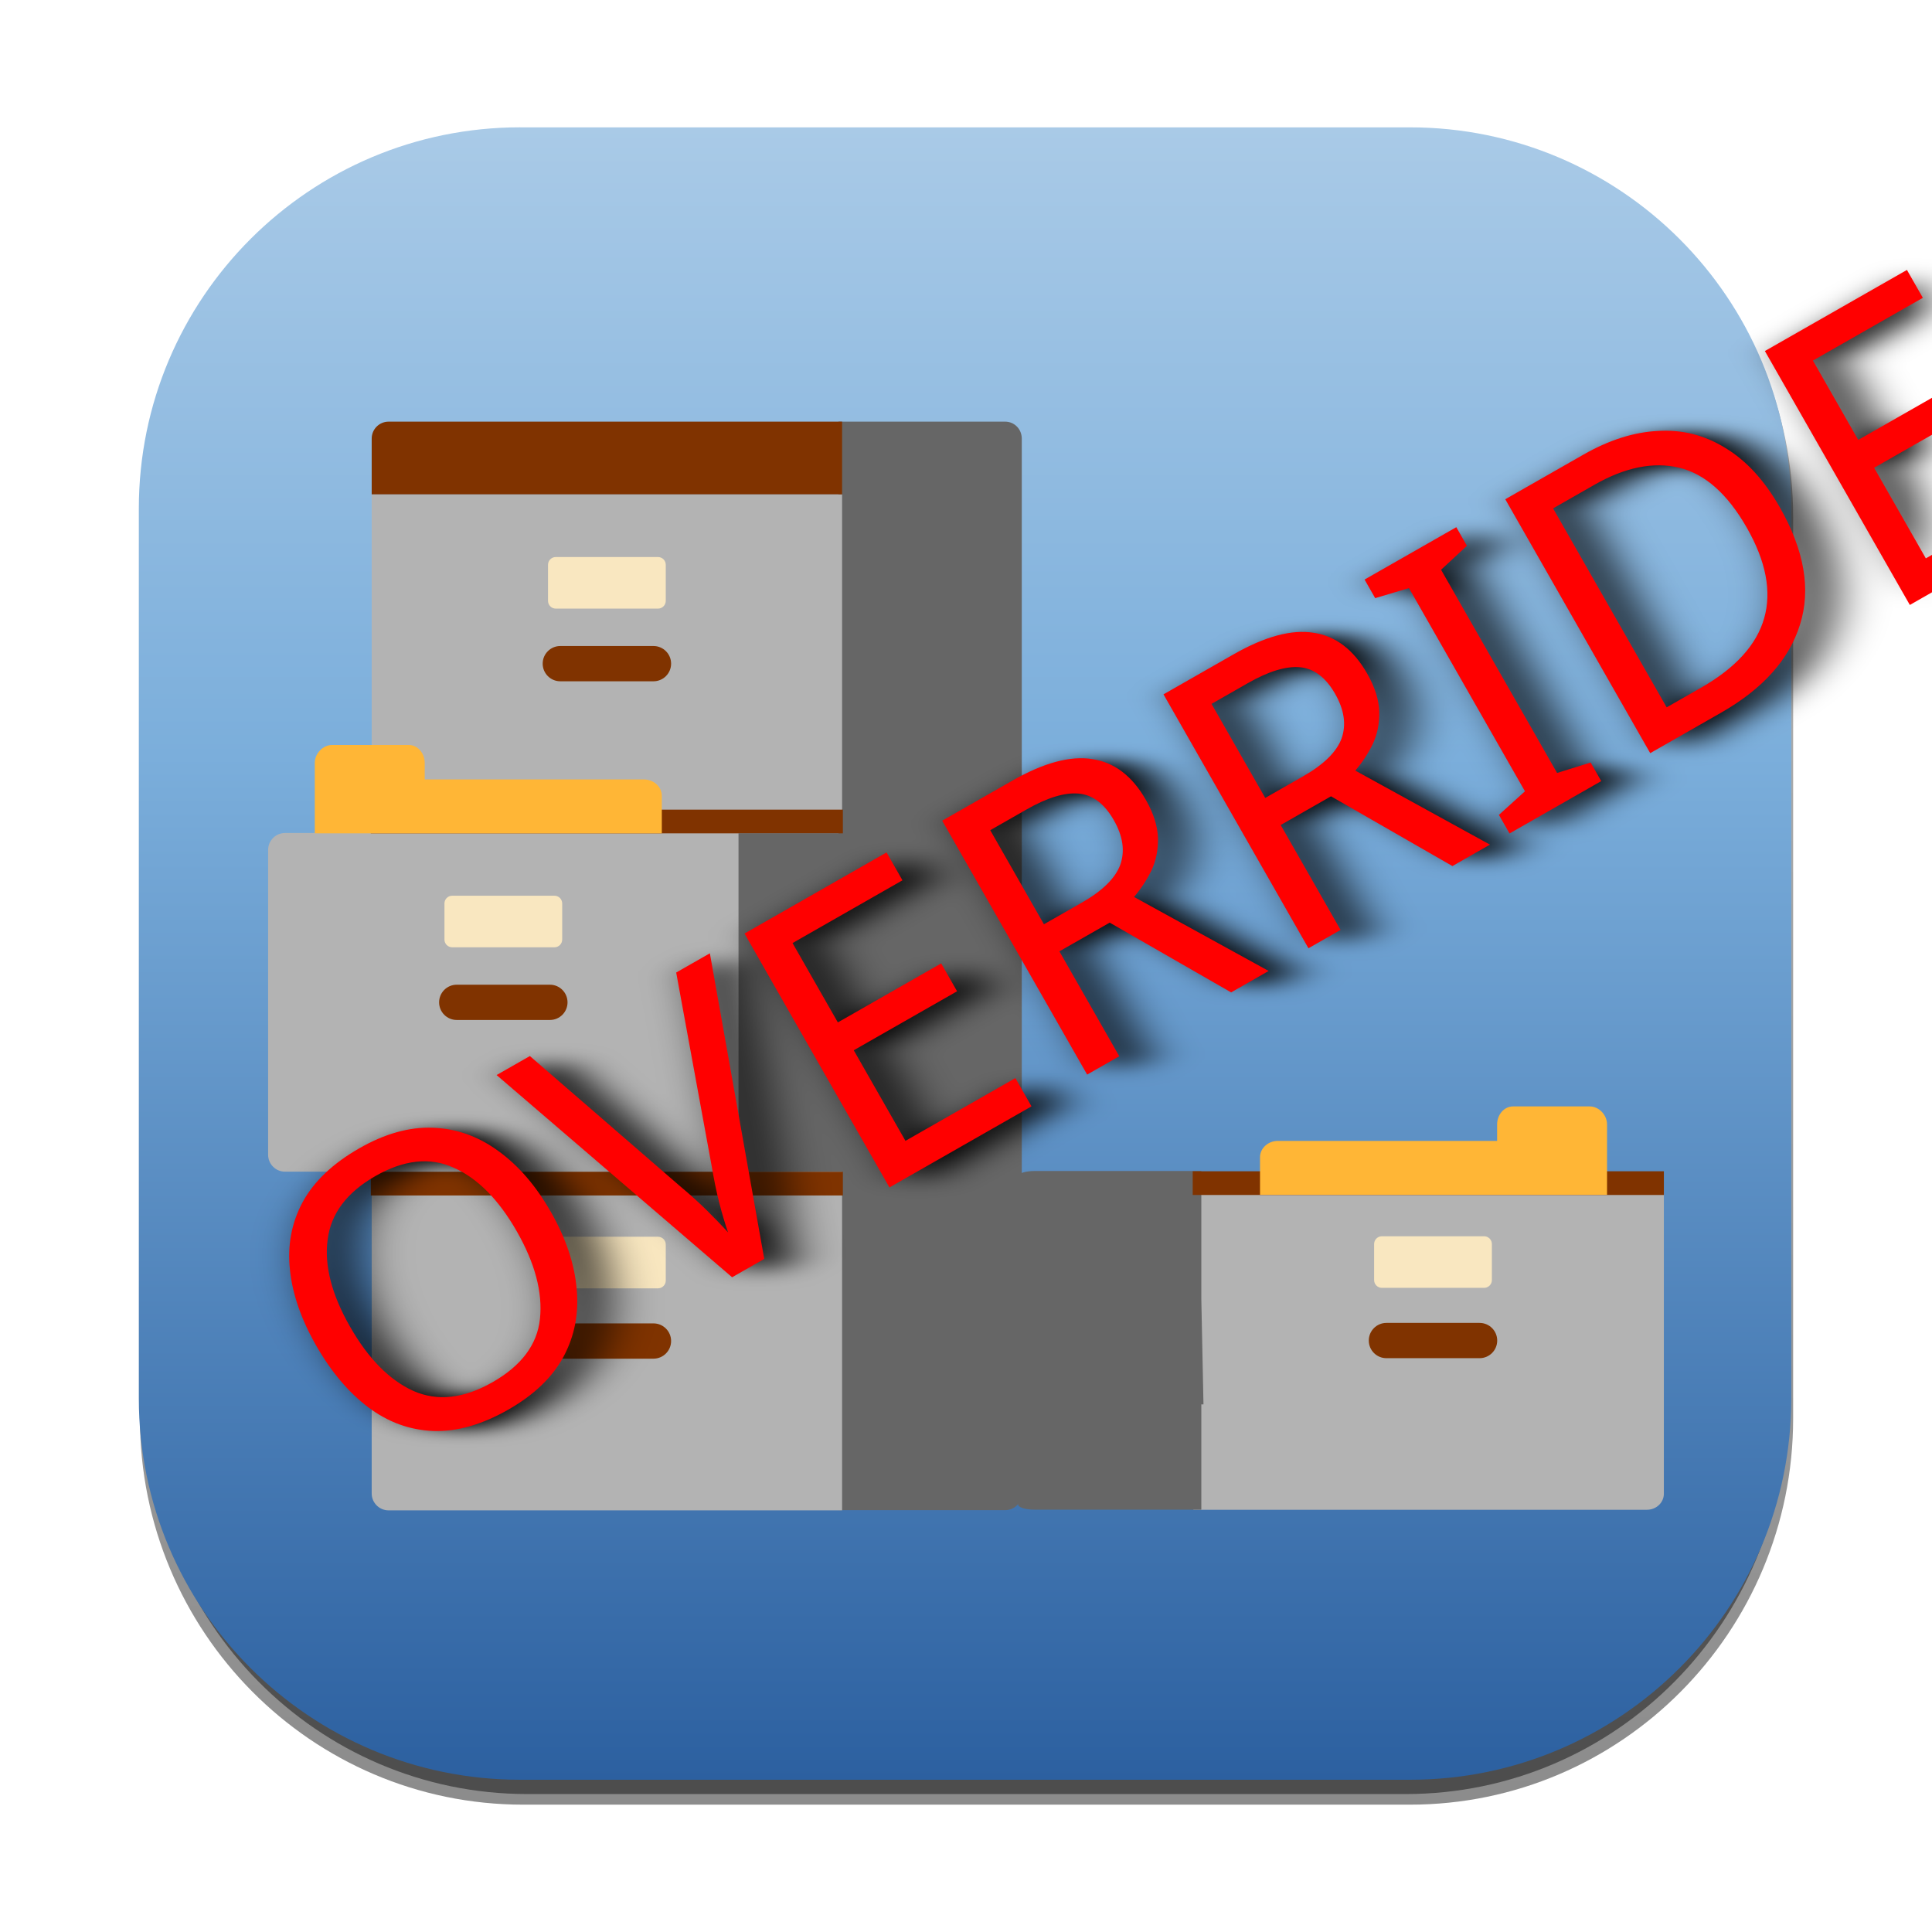
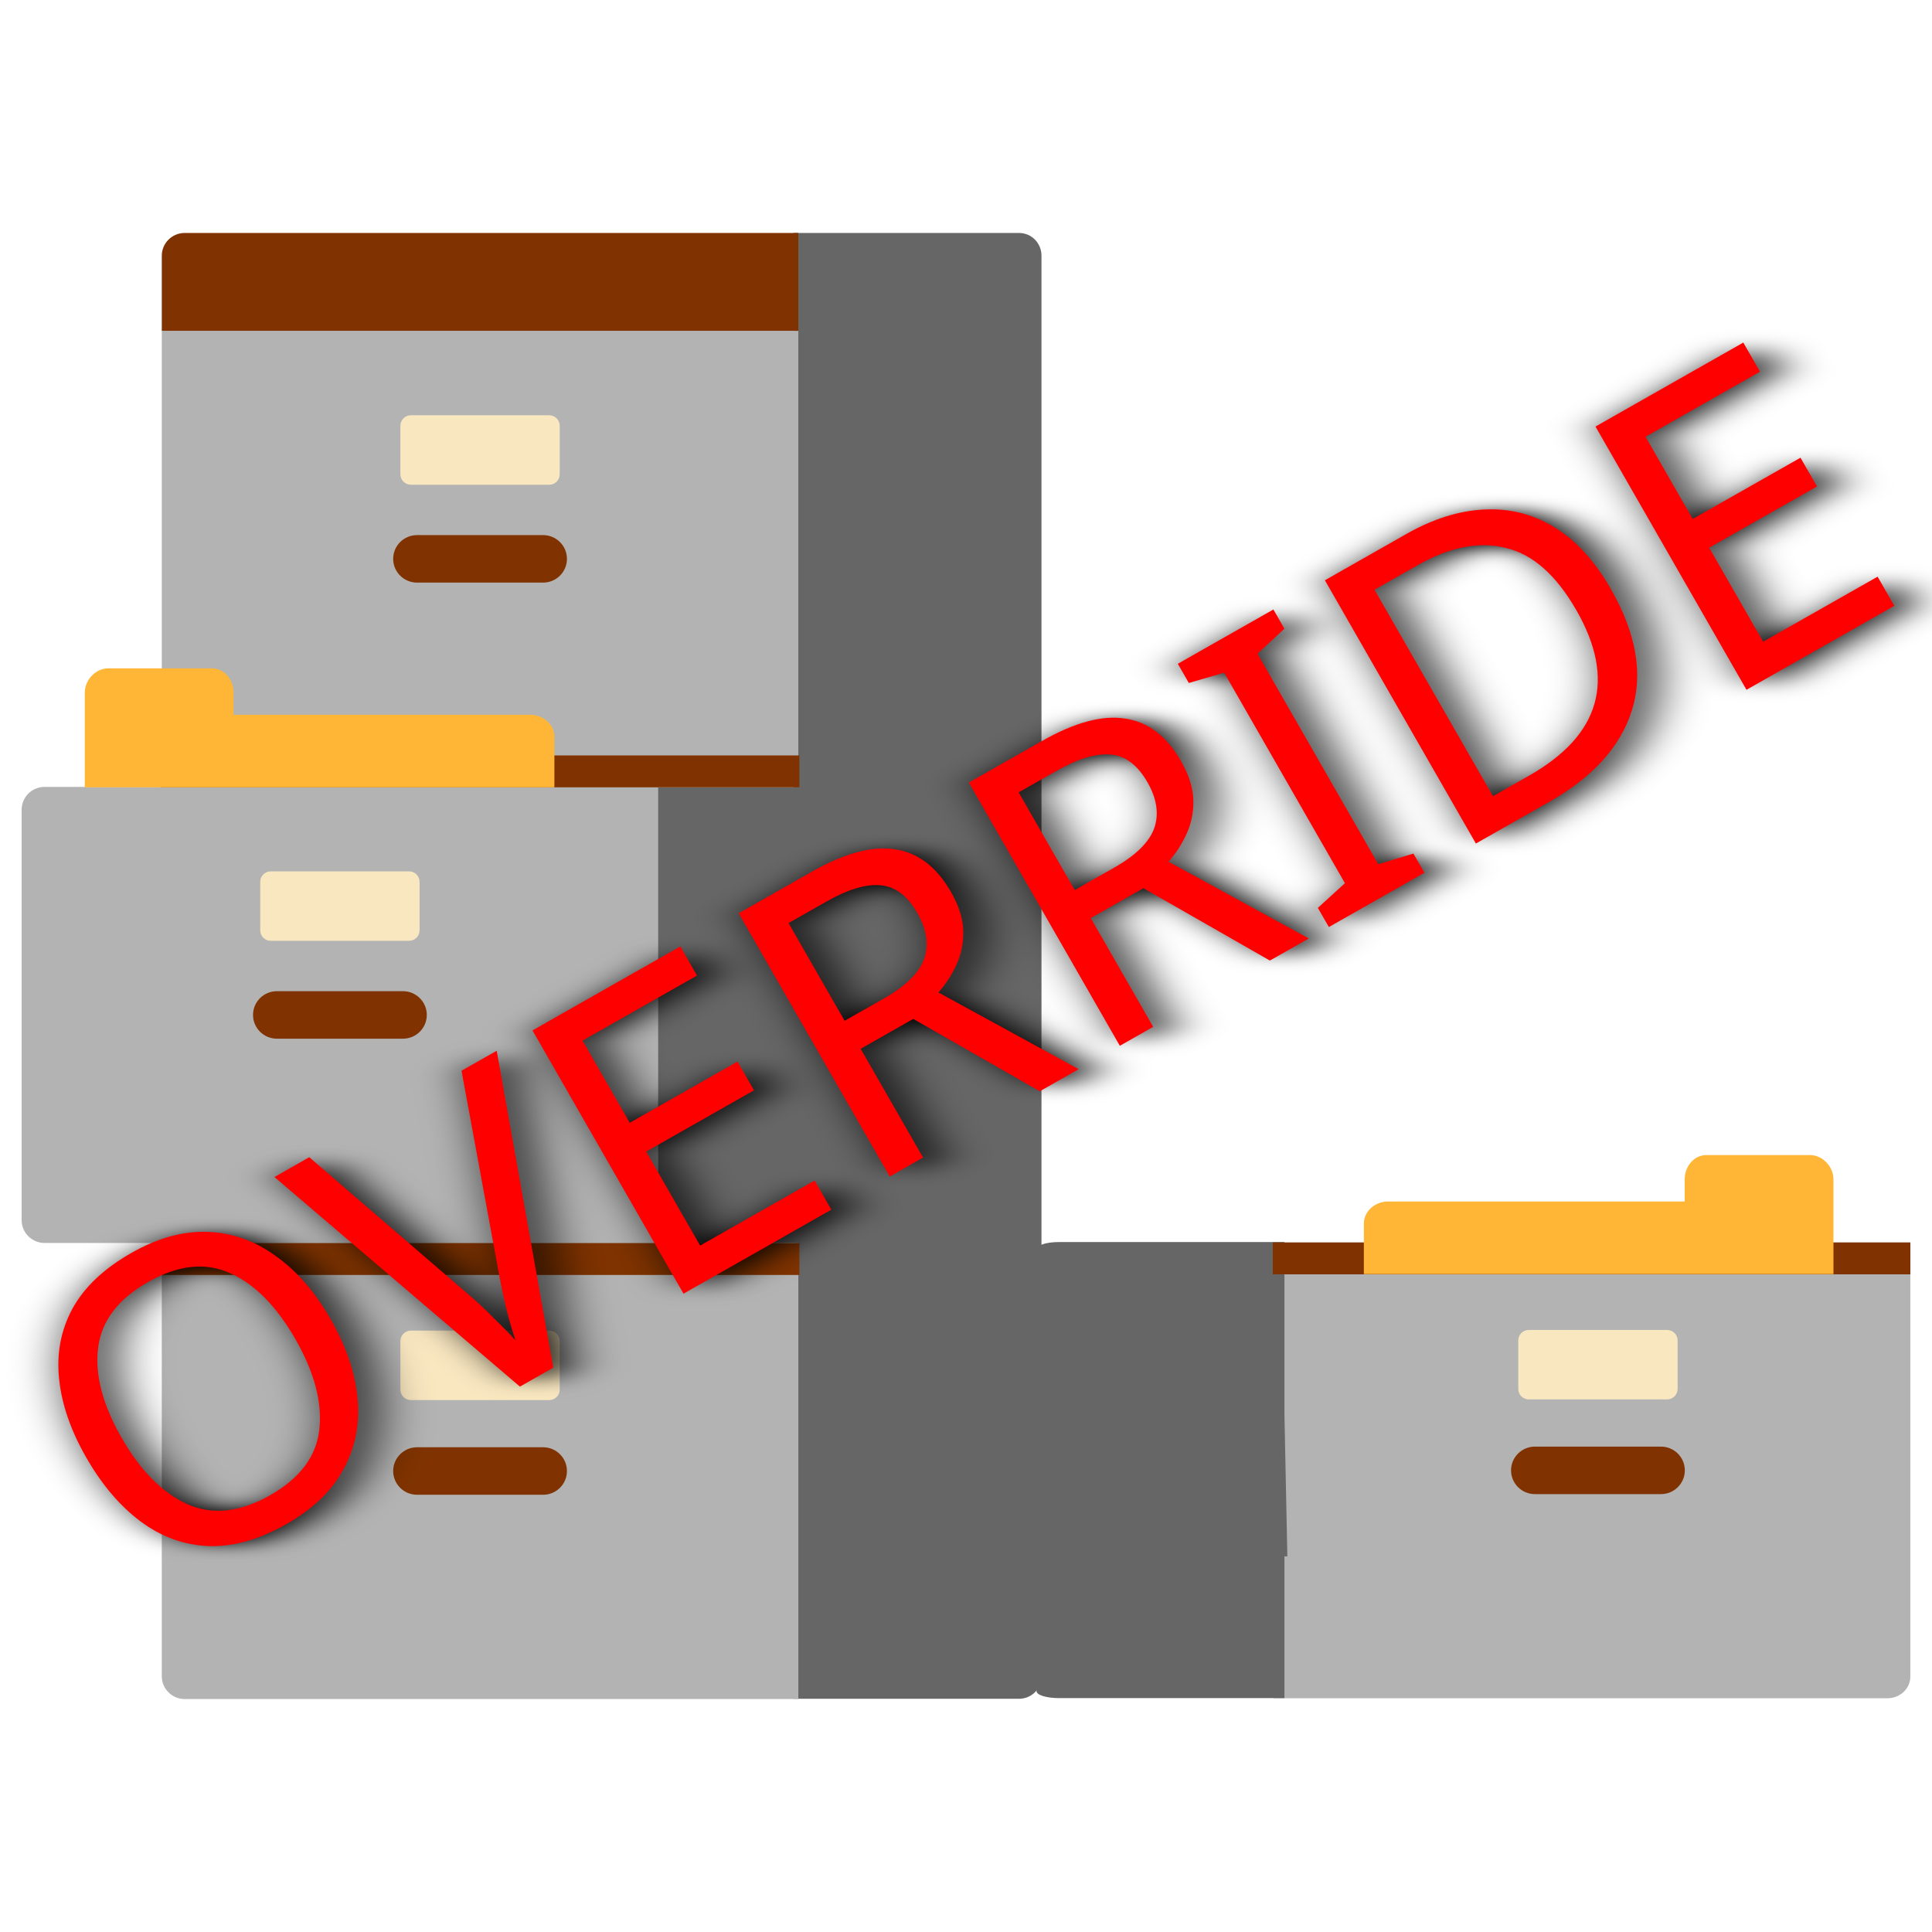
<svg xmlns="http://www.w3.org/2000/svg" xmlns:xlink="http://www.w3.org/1999/xlink" width="256" height="256" viewBox="0 0 67.733 67.733" version="1.1" id="svg7448">
  <defs id="defs7442">
    <linearGradient gradientTransform="matrix(0.1973433,0,0,-0.1982355,166.7702,195.8203)" y2="666.568" x2="-460.233" y1="370.539" x1="-460.233" gradientUnits="userSpaceOnUse" id="rect3438-6-0-6-7-2_60_-80">
      <stop id="stop29185" style="stop-color:#000000" offset="0" />
      <stop id="stop29187" style="stop-color:#000000;stop-opacity:0.588" offset="1" />
    </linearGradient>
    <linearGradient gradientTransform="matrix(0.1956185,0,0,-0.1966296,164.3919,195.0493)" y2="668.217" x2="-452.133" y1="371.534" x1="-452.133" gradientUnits="userSpaceOnUse" id="rect3438-6-0-1-1_60_-262">
      <stop id="stop29191" style="stop-color:#000000" offset="0" />
      <stop id="stop29193" style="stop-color:#000000;stop-opacity:0.588" offset="1" />
    </linearGradient>
    <linearGradient gradientTransform="matrix(0.198176,0,0,-0.198176,-75.83495,48.79984)" y2="-366.809" x2="765.627" y1="-74.489" x1="765.627" gradientUnits="userSpaceOnUse" id="XMLID_140_-06">
      <stop id="stop29198" style="stop-color:#a9cae7;stop-opacity:1" offset="0" />
      <stop id="stop29204" style="stop-color:#7baedb;stop-opacity:1" offset="0.38" />
      <stop id="stop29206" style="stop-color:#2c60a0;stop-opacity:1" offset="1" />
    </linearGradient>
    <linearGradient id="linearGradient7404" gradientUnits="userSpaceOnUse" x1="-460.233" y1="370.539" x2="-460.233" y2="666.568" gradientTransform="matrix(0.9954,0,0,-0.9999,607.6064,666.5718)">
      <stop offset="0" style="stop-color:#000000" id="stop7400" />
      <stop offset="1" style="stop-color:#000000;stop-opacity:0.588" id="stop7402" />
    </linearGradient>
    <linearGradient id="linearGradient7411" gradientUnits="userSpaceOnUse" x1="-452.133" y1="371.534" x2="-452.133" y2="668.217" gradientTransform="matrix(0.9867,0,0,-0.9918,595.6101,662.6824)">
      <stop offset="0" style="stop-color:#000000" id="stop7407" />
      <stop offset="1" style="stop-color:#000000;stop-opacity:0.588" id="stop7409" />
    </linearGradient>
    <linearGradient gradientTransform="matrix(0.9996,0,0,-0.9996,-616.0945,-74.9999)" y2="-366.809" x2="765.627" y1="-74.489" x1="765.627" gradientUnits="userSpaceOnUse" id="linearGradient7424">
      <stop id="stop7414" style="stop-color:#006cf9;stop-opacity:1" offset="0" />
      <stop id="stop7416" style="stop-color:#0053c2;stop-opacity:1" offset="0.347" />
      <stop id="stop7418" style="stop-color:#0047a6;stop-opacity:1" offset="0.606" />
      <stop id="stop7420" style="stop-color:#003884;stop-opacity:1" offset="0.841" />
      <stop id="stop7422" style="stop-color:#003580;stop-opacity:1" offset="1" />
    </linearGradient>
    <linearGradient x1="12.274" y1="32.416" x2="35.391" gradientUnits="userSpaceOnUse" y2="14.203" id="linearGradient3435">
      <stop offset="0" style="stop-color:#ffffc8" id="stop3437" />
      <stop offset="1" style="stop-color:#9a91ef;stop-opacity:0" id="stop3439" />
    </linearGradient>
    <linearGradient id="linearGradient4236">
      <stop offset="0" style="stop-color:#ffffff;stop-opacity:.327" id="stop4238" />
      <stop offset="1" style="stop-color:#ffffff;stop-opacity:.604" id="stop4240" />
    </linearGradient>
    <linearGradient x1="48" y1="72" x2="48" y2="24" id="linearGradient3856" xlink:href="#linearGradient4081" gradientUnits="userSpaceOnUse" gradientTransform="matrix(0.2645833,0,0,0.2645833,128.3733,136.7369)" />
    <linearGradient id="linearGradient4081">
      <stop id="stop4083" style="stop-color:#aaaaaa;stop-opacity:1" offset="0" />
      <stop id="stop4085" style="stop-color:#f0f0f0;stop-opacity:1" offset="1" />
    </linearGradient>
    <linearGradient x1="27" y1="48" x2="69" y2="48" id="linearGradient3940" xlink:href="#linearGradient4081" gradientUnits="userSpaceOnUse" gradientTransform="matrix(0,-0.2645833,0.2645833,0,101.915,163.1952)" />
    <filter style="color-interpolation-filters:sRGB" id="filter902" x="-0.031" width="1.061" y="-0.044" height="1.088">
      <feGaussianBlur stdDeviation="0.683" id="feGaussianBlur904" />
    </filter>
  </defs>
  <g id="layer1" transform="translate(-42.06082,-59.09749)">
-     <path id="rect3438-6-0-6-7-2_30_" enable-background="new    " d="m 60.403,63.683 h 31.087 c 7.421,0 13.436,6.063 13.436,13.542 v 31.599 c 0,7.479 -6.016,13.542 -13.436,13.542 H 60.403 c -7.421,0 -13.436,-6.063 -13.436,-13.542 V 77.225 C 46.966,69.746 52.982,63.683 60.403,63.683 Z" style="opacity:0.45;fill:url(#rect3438-6-0-6-7-2_60_-80);stroke-width:0.198" />
-     <path id="rect3438-6-0-1-1_30_" enable-background="new    " d="m 60.546,63.658 h 30.8 c 7.361,0 13.328,6.027 13.328,13.462 v 31.412 c 0,7.435 -5.967,13.462 -13.328,13.462 H 60.546 c -7.361,0 -13.328,-6.027 -13.328,-13.462 V 77.12 c 1.98e-4,-7.435 5.967,-13.462 13.328,-13.462 z" style="opacity:0.45;fill:url(#rect3438-6-0-1-1_60_-262);stroke-width:0.198" />
-     <path style="fill:url(#XMLID_140_-06);stroke-width:0.198" d="m 60.297,63.562 h 31.194 c 7.383,0 13.369,5.985 13.369,13.369 v 31.193 c 0,7.383 -5.986,13.369 -13.369,13.369 H 60.297 c -7.383,0 -13.369,-5.985 -13.369,-13.369 V 76.93 c 0,-7.383 5.985,-13.369 13.369,-13.369 z" id="XMLID_3584_" />
-     <g id="g988" transform="matrix(1.75706,0,0,1.75706,185.9274,-210.4247)">
-       <g transform="matrix(1.849306,0,0,1.849306,-80.74723,145.7572)" id="g6071">
+     <g id="g986" transform="matrix(1.140823,0,0,1.135279,-10.69231,-12.57614)">
+       <g transform="matrix(3.854213,0,0,3.854213,38.11562,36.87732)" id="g6071">
        <g style="fill:#666666;stroke:#ff0000;stroke-width:0.499;stroke-miterlimit:4;stroke-dasharray:none;stroke-opacity:0" transform="matrix(0.02325627,0,0,0.02325627,0.01676398,8.562455)" id="Layer_2">
          <path style="fill:#666666;fill-opacity:1;stroke:#ff0000;stroke-width:0.499;stroke-miterlimit:4;stroke-dasharray:none;stroke-opacity:0" d="M 439.282,5 H 362 v 191 h -48 v 157 h 48 v 157 h 77.282 c 4.339,0 7.718,-3.417 7.718,-7.756 V 12.855 C 447,8.516 443.621,5 439.282,5 Z" id="path2950" />
        </g>
        <g transform="matrix(0.02325627,0,0,0.02325627,0.01676398,8.562455)" id="Layer_3" style="fill:#b3b3b3;fill-opacity:1;stroke:#ff0000;stroke-width:0.499;stroke-miterlimit:4;stroke-dasharray:none;stroke-opacity:0">
          <path style="fill:#b3b3b3;fill-opacity:1;stroke:#ff0000;stroke-width:0.499;stroke-miterlimit:4;stroke-dasharray:none;stroke-opacity:0" d="M 363.636,195.842 H 145.402 V 38.714 h 218.235 v 157.128 z m 0,157.129 H 145.402 v 149.272 c 0,4.339 3.517,7.856 7.856,7.856 H 363.636 Z M 315.586,195.842 H 105.208 c -4.339,0 -7.856,3.517 -7.856,7.856 v 141.416 c 0,4.339 3.517,7.856 7.856,7.856 h 210.378 z" id="path2953" />
        </g>
        <g style="stroke:#ff0000;stroke-width:0.499;stroke-miterlimit:4;stroke-dasharray:none;stroke-opacity:0" transform="matrix(0.02325627,0,0,0.02325627,0.01676398,8.562455)" id="Layer_4">
          <path style="fill:#f9e7c0;stroke:#ff0000;stroke-width:0.499;stroke-miterlimit:4;stroke-dasharray:none;stroke-opacity:0" d="m 281.832,71.412 v 16.731 c 0,1.988 -1.612,3.6 -3.6,3.6 h -47.427 c -1.988,0 -3.6,-1.612 -3.6,-3.6 V 71.412 c 0,-1.988 1.612,-3.6 3.6,-3.6 h 47.427 c 1.989,0 3.6,1.611 3.6,3.6 z m -3.6,311.748 h -47.427 c -1.988,0 -3.6,1.612 -3.6,3.6 v 16.731 c 0,1.988 1.612,3.6 3.6,3.6 h 47.427 c 1.988,0 3.6,-1.612 3.6,-3.6 V 386.76 c 0,-1.988 -1.611,-3.6 -3.6,-3.6 z m -48.05,-158.22 h -47.427 c -1.988,0 -3.6,1.612 -3.6,3.6 v 16.731 c 0,1.988 1.612,3.6 3.6,3.6 h 47.427 c 1.988,0 3.6,-1.612 3.6,-3.6 V 228.54 c 0,-1.988 -1.611,-3.6 -3.6,-3.6 z" id="path2956" />
        </g>
        <g style="fill:#803300;fill-opacity:1;stroke:#ff0000;stroke-width:0.499;stroke-miterlimit:4;stroke-dasharray:none;stroke-opacity:0" transform="matrix(0.02325627,0,0,0.02325627,0.01676398,8.562455)" id="Layer_5">
          <path style="fill:#803300;fill-opacity:1;stroke:#ff0000;stroke-width:0.499;stroke-miterlimit:4;stroke-dasharray:none;stroke-opacity:0" d="m 276.124,125.461 h -43.21 c -4.52,0 -8.184,-3.664 -8.184,-8.184 0,-4.52 3.664,-8.184 8.184,-8.184 h 43.21 c 4.52,0 8.184,3.664 8.184,8.184 0,4.52 -3.664,8.184 -8.184,8.184 z m 8.184,306.075 c 0,-4.52 -3.664,-8.184 -8.184,-8.184 h -43.21 c -4.52,0 -8.184,3.664 -8.184,8.184 0,4.52 3.664,8.184 8.184,8.184 h 43.21 c 4.52,0 8.184,-3.664 8.184,-8.184 z m -48.05,-157.129 c 0,-4.52 -3.664,-8.184 -8.184,-8.184 h -43.21 c -4.52,0 -8.184,3.664 -8.184,8.184 0,4.52 3.664,8.184 8.184,8.184 h 43.21 c 4.52,0 8.184,-3.664 8.184,-8.184 z" id="path2959" />
        </g>
        <g style="fill:#803300;stroke:#ff0000;stroke-width:0.499;stroke-miterlimit:4;stroke-dasharray:none;stroke-opacity:0" transform="matrix(0.02325627,0,0,0.02325627,0.01676398,8.562455)" id="Layer_6">
          <path style="fill:#803300;fill-opacity:1;stroke:#ff0000;stroke-width:0.499;stroke-miterlimit:4;stroke-dasharray:none;stroke-opacity:0" d="M 363.636,38.714 H 145.402 V 12.855 c 0,-4.339 3.517,-7.856 7.856,-7.856 H 363.636 Z M 316,196 h 48 V 185 H 145 v 11 z M 145,353 v 11 h 219 v -11" id="path2962" />
        </g>
        <g style="stroke:#ff0000;stroke-width:0.499;stroke-miterlimit:4;stroke-dasharray:none;stroke-opacity:0" transform="matrix(0.02325627,0,0,0.02325627,0.01676398,8.562455)" id="Layer_7">
          <path style="fill:#ffb636;stroke:#ff0000;stroke-width:0.499;stroke-miterlimit:4;stroke-dasharray:none;stroke-opacity:0" d="M 271.752,171 H 170 v -7.668 C 170,158.993 166.902,155 162.563,155 h -35.5 c -4.339,0 -8.063,3.993 -8.063,8.332 v 7.42 8.729 V 196 H 280 V 178.608 C 280,174.269 276.091,171 271.752,171 Z" id="path2965" />
        </g>
        <path id="path2953-8" d="m 12.265,16.952 h 5.075 v 3.294 c 0,0.096 -0.082,0.173 -0.183,0.173 h -4.893 z" style="fill:#b3b3b3;fill-opacity:1;stroke:#ff0000;stroke-width:0.012;stroke-miterlimit:4;stroke-dasharray:none;stroke-opacity:0" />
        <g id="g3631" style="stroke:#ff0000;stroke-width:0.117;stroke-miterlimit:4;stroke-dasharray:none;stroke-opacity:0" transform="matrix(0.09913956,0,0,0.09913956,29.47528,-0.5877343)">
          <g style="fill:#666666;fill-opacity:1;stroke:#ff0000;stroke-width:0.895;stroke-miterlimit:4;stroke-dasharray:none;stroke-opacity:0" id="Layer_2-5" transform="matrix(-0.2345811,0,0,0.07298724,-87.82574,174.6562)">
            <path id="path2950-7" d="M 439.282,5 H 362 v 191 0 l -1,157 h 1 v 157 h 77.282 c 4.339,0 7.718,-3.417 7.718,-7.756 V 12.855 C 447,8.516 443.621,5 439.282,5 Z" style="fill:#666666;fill-opacity:1;stroke:#ff0000;stroke-width:0.895;stroke-miterlimit:4;stroke-dasharray:none;stroke-opacity:0" />
          </g>
          <g id="Layer_4-1" transform="matrix(-0.2345811,0,0,0.2345811,-87.82574,92.24335)" style="stroke:#ff0000;stroke-width:0.499;stroke-miterlimit:4;stroke-dasharray:none;stroke-opacity:0">
            <path id="path2956-9" d="m 278.232,383.16 h -47.427 c -1.988,0 -3.6,1.612 -3.6,3.6 v 16.731 c 0,1.988 1.612,3.6 3.6,3.6 h 47.427 c 1.988,0 3.6,-1.612 3.6,-3.6 V 386.76 c 0,-1.988 -1.611,-3.6 -3.6,-3.6 z" style="fill:#f9e7c0;stroke:#ff0000;stroke-width:0.499;stroke-miterlimit:4;stroke-dasharray:none;stroke-opacity:0" />
          </g>
          <g id="Layer_5-9" transform="matrix(-0.2345811,0,0,0.2345811,-87.82574,92.24335)" style="fill:#803300;fill-opacity:1;stroke:#ff0000;stroke-width:0.499;stroke-miterlimit:4;stroke-dasharray:none;stroke-opacity:0">
            <path id="path2959-7" d="m 284.308,431.536 c 0,-4.52 -3.664,-8.184 -8.184,-8.184 h -43.21 c -4.52,0 -8.184,3.664 -8.184,8.184 0,4.52 3.664,8.184 8.184,8.184 h 43.21 c 4.52,0 8.184,-3.664 8.184,-8.184 z" style="fill:#803300;fill-opacity:1;stroke:#ff0000;stroke-width:0.499;stroke-miterlimit:4;stroke-dasharray:none;stroke-opacity:0" />
          </g>
          <g style="fill:#803300;fill-opacity:1;stroke:#ff0000;stroke-width:0.5;stroke-miterlimit:4;stroke-dasharray:none;stroke-opacity:0" id="Layer_6-8" transform="matrix(-0.2341314,0,0,0.2345811,-88.4586,92.24335)">
            <path id="path2962-2" d="m 144.984,353 v 11.004 H 364 V 353" style="fill:#803300;fill-opacity:1;stroke:#ff0000;stroke-width:0.5;stroke-miterlimit:4;stroke-dasharray:none;stroke-opacity:0" />
          </g>
          <g id="Layer_7-5" transform="matrix(-0.2345811,0,0,0.2345811,-100.6741,131.6323)" style="stroke:#ff0000;stroke-width:0.499;stroke-miterlimit:4;stroke-dasharray:none;stroke-opacity:0">
            <path id="path2965-3" d="M 271.752,171 H 170 v -7.668 C 170,158.993 166.902,155 162.563,155 h -35.5 c -4.339,0 -8.063,3.993 -8.063,8.332 v 7.42 8.729 V 196 H 280 V 178.608 C 280,174.269 276.091,171 271.752,171 Z" style="fill:#ffb636;stroke:#ff0000;stroke-width:0.499;stroke-miterlimit:4;stroke-dasharray:none;stroke-opacity:0" />
          </g>
        </g>
      </g>
+       <g transform="matrix(0.9130626,0,0,0.9130626,77.34786,13.16485)" id="g939">
+         <g aria-label="OVERRIDE" transform="rotate(-29.72024,-46.60065,158.5181)" style="font-style:normal;font-weight:normal;font-size:14.358px;line-height:1.25;font-family:sans-serif;letter-spacing:0px;word-spacing:0px;fill:#000000;fill-opacity:1;stroke:none;stroke-width:0.359;filter:url(#filter902)" id="text2520">
+           <path d="m 3.676,119.077 q 0,1.594 -0.546,2.786 -0.531,1.177 -1.594,1.838 -1.048,0.66 -2.585,0.66 -1.594,0 -2.656,-0.66 -1.048,-0.66 -1.565,-1.852 -0.517,-1.192 -0.517,-2.786 0,-1.565 0.517,-2.742 0.517,-1.192 1.565,-1.852 1.063,-0.66 2.671,-0.66 1.536,0 2.585,0.66 1.048,0.646 1.579,1.838 0.546,1.177 0.546,2.771 z m -8.098,0 q 0,1.938 0.818,3.058 0.818,1.106 2.556,1.106 1.737,0 2.541,-1.106 0.818,-1.12 0.818,-3.058 0,-1.938 -0.804,-3.03 -0.804,-1.106 -2.541,-1.106 -1.752,0 -2.57,1.106 -0.818,1.091 -0.818,3.03 z" style="font-style:normal;font-variant:normal;font-weight:normal;font-stretch:normal;font-family:'[TOP_SECRET]';-inkscape-font-specification:'[TOP_SECRET]';fill:#000000;stroke-width:0.359" id="path904" />
+           <path d="M 13.03,113.966 9.369,124.218 H 8.077 L 4.415,113.966 h 1.35 l 2.312,6.576 q 0.23,0.632 0.373,1.192 0.158,0.546 0.273,1.048 0.101,-0.503 0.258,-1.063 0.158,-0.56 0.388,-1.206 l 2.297,-6.547 z" style="font-style:normal;font-variant:normal;font-weight:normal;font-stretch:normal;font-family:'[TOP_SECRET]';-inkscape-font-specification:'[TOP_SECRET]';fill:#000000;stroke-width:0.359" id="path906" />
+           <path d="M 20.146,124.218 H 14.417 v -10.252 h 5.729 v 1.134 h -4.437 v 3.202 h 4.178 v 1.12 h -4.178 v 3.661 h 4.437 z" style="font-style:normal;font-variant:normal;font-weight:normal;font-stretch:normal;font-family:'[TOP_SECRET]';-inkscape-font-specification:'[TOP_SECRET]';fill:#000000;stroke-width:0.359" id="path908" />
+           <path d="m 25.238,113.966 q 1.91,0 2.814,0.732 0.919,0.718 0.919,2.182 0,0.818 -0.302,1.364 -0.302,0.546 -0.775,0.876 -0.459,0.33 -0.976,0.503 l 2.814,4.595 h -1.508 l -2.484,-4.236 h -2.039 v 4.236 h -1.292 v -10.252 z m -0.072,1.12 h -1.465 v 3.805 h 1.536 q 1.249,0 1.824,-0.488 0.574,-0.503 0.574,-1.465 0,-1.005 -0.603,-1.421 -0.603,-0.431 -1.867,-0.431 z" style="font-style:normal;font-variant:normal;font-weight:normal;font-stretch:normal;font-family:'[TOP_SECRET]';-inkscape-font-specification:'[TOP_SECRET]';fill:#000000;stroke-width:0.359" id="path910" />
+           <path d="m 34.156,113.966 q 1.91,0 2.814,0.732 0.919,0.718 0.919,2.182 0,0.818 -0.302,1.364 -0.302,0.546 -0.775,0.876 -0.459,0.33 -0.976,0.503 l 2.814,4.595 H 37.143 l -2.484,-4.236 h -2.039 v 4.236 h -1.292 v -10.252 z m -0.072,1.12 H 32.62 v 3.805 h 1.536 q 1.249,0 1.824,-0.488 0.574,-0.503 0.574,-1.465 0,-1.005 -0.603,-1.421 -0.603,-0.431 -1.867,-0.431 z" style="font-style:normal;font-variant:normal;font-weight:normal;font-stretch:normal;font-family:'[TOP_SECRET]';-inkscape-font-specification:'[TOP_SECRET]';fill:#000000;stroke-width:0.359" id="path912" />
+           <path d="m 43.132,124.218 h -3.704 v -0.747 l 1.206,-0.273 v -8.199 l -1.206,-0.287 v -0.747 h 3.704 v 0.747 l -1.206,0.287 v 8.199 l 1.206,0.273 z" style="font-style:normal;font-variant:normal;font-weight:normal;font-stretch:normal;font-family:'[TOP_SECRET]';-inkscape-font-specification:'[TOP_SECRET]';fill:#000000;stroke-width:0.359" id="path914" />
+           <path d="m 53.338,118.991 q 0,2.599 -1.421,3.92 -1.407,1.307 -3.934,1.307 h -2.857 v -10.252 h 3.159 q 1.536,0 2.671,0.574 1.149,0.574 1.766,1.694 0.617,1.12 0.617,2.757 z m -1.364,0.043 q 0,-2.053 -1.019,-3.001 -1.005,-0.962 -2.857,-0.962 h -1.68 v 8.041 h 1.393 q 4.164,0 4.164,-4.078 z" style="font-style:normal;font-variant:normal;font-weight:normal;font-stretch:normal;font-family:'[TOP_SECRET]';-inkscape-font-specification:'[TOP_SECRET]';fill:#000000;stroke-width:0.359" id="path916" />
+           <path d="M 61.343,124.218 H 55.614 v -10.252 h 5.729 v 1.134 h -4.437 v 3.202 h 4.178 v 1.12 h -4.178 v 3.661 h 4.437 z" style="font-style:normal;font-variant:normal;font-weight:normal;font-stretch:normal;font-family:'[TOP_SECRET]';-inkscape-font-specification:'[TOP_SECRET]';fill:#000000;stroke-width:0.359" id="path918" />
+         </g>
+         <g aria-label="OVERRIDE" transform="rotate(-29.72024)" style="font-style:normal;font-weight:normal;font-size:14.358px;line-height:1.25;font-family:sans-serif;letter-spacing:0px;word-spacing:0px;fill:#000000;fill-opacity:1;stroke:none;stroke-width:0.359" id="text2520-8">
+           <path d="m -69.173,74.899 q 0,1.594 -0.546,2.786 -0.531,1.177 -1.594,1.838 -1.048,0.66 -2.585,0.66 -1.594,0 -2.656,-0.66 -1.048,-0.66 -1.565,-1.852 -0.517,-1.192 -0.517,-2.786 0,-1.565 0.517,-2.742 0.517,-1.192 1.565,-1.852 1.063,-0.66 2.671,-0.66 1.536,0 2.585,0.66 1.048,0.646 1.579,1.838 0.546,1.177 0.546,2.771 z m -8.098,0 q 0,1.938 0.818,3.058 0.818,1.106 2.556,1.106 1.737,0 2.541,-1.106 0.818,-1.12 0.818,-3.058 0,-1.938 -0.804,-3.03 -0.804,-1.106 -2.541,-1.106 -1.752,0 -2.57,1.106 -0.818,1.091 -0.818,3.03 z" style="font-style:normal;font-variant:normal;font-weight:normal;font-stretch:normal;font-family:'[TOP_SECRET]';-inkscape-font-specification:'[TOP_SECRET]';fill:#ff0000;stroke-width:0.359" id="path887" />
+           <path d="m -59.818,69.788 -3.661,10.252 h -1.292 l -3.661,-10.252 h 1.35 l 2.312,6.576 q 0.23,0.632 0.373,1.192 0.158,0.546 0.273,1.048 0.101,-0.503 0.258,-1.063 0.158,-0.56 0.388,-1.206 l 2.297,-6.547 z" style="font-style:normal;font-variant:normal;font-weight:normal;font-stretch:normal;font-family:'[TOP_SECRET]';-inkscape-font-specification:'[TOP_SECRET]';fill:#ff0000;stroke-width:0.359" id="path889" />
+           <path d="m -52.702,80.04 h -5.729 v -10.252 h 5.729 v 1.134 h -4.437 v 3.202 h 4.178 V 75.244 h -4.178 v 3.661 h 4.437 z" style="font-style:normal;font-variant:normal;font-weight:normal;font-stretch:normal;font-family:'[TOP_SECRET]';-inkscape-font-specification:'[TOP_SECRET]';fill:#ff0000;stroke-width:0.359" id="path891" />
+           <path d="m -47.61,69.788 q 1.91,0 2.814,0.732 0.919,0.718 0.919,2.182 0,0.818 -0.302,1.364 -0.302,0.546 -0.775,0.876 -0.459,0.33 -0.976,0.503 l 2.814,4.595 h -1.508 l -2.484,-4.236 h -2.039 v 4.236 h -1.292 v -10.252 z m -0.072,1.12 h -1.465 v 3.805 h 1.536 q 1.249,0 1.824,-0.488 0.574,-0.503 0.574,-1.465 0,-1.005 -0.603,-1.421 -0.603,-0.431 -1.867,-0.431 z" style="font-style:normal;font-variant:normal;font-weight:normal;font-stretch:normal;font-family:'[TOP_SECRET]';-inkscape-font-specification:'[TOP_SECRET]';fill:#ff0000;stroke-width:0.359" id="path893" />
+           <path d="m -38.692,69.788 q 1.91,0 2.814,0.732 0.919,0.718 0.919,2.182 0,0.818 -0.302,1.364 -0.302,0.546 -0.775,0.876 -0.459,0.33 -0.976,0.503 l 2.814,4.595 h -1.508 l -2.484,-4.236 h -2.039 v 4.236 h -1.292 v -10.252 z m -0.072,1.12 h -1.465 v 3.805 h 1.536 q 1.249,0 1.824,-0.488 0.574,-0.503 0.574,-1.465 0,-1.005 -0.603,-1.421 -0.603,-0.431 -1.867,-0.431 z" style="font-style:normal;font-variant:normal;font-weight:normal;font-stretch:normal;font-family:'[TOP_SECRET]';-inkscape-font-specification:'[TOP_SECRET]';fill:#ff0000;stroke-width:0.359" id="path895" />
+           <path d="M -29.717,80.04 H -33.421 v -0.747 l 1.206,-0.273 V 70.822 L -33.421,70.534 v -0.747 h 3.704 v 0.747 l -1.206,0.287 v 8.199 l 1.206,0.273 z" style="font-style:normal;font-variant:normal;font-weight:normal;font-stretch:normal;font-family:'[TOP_SECRET]';-inkscape-font-specification:'[TOP_SECRET]';fill:#ff0000;stroke-width:0.359" id="path897" />
+           <path d="m -19.51,74.813 q 0,2.599 -1.421,3.92 -1.407,1.307 -3.934,1.307 h -2.857 v -10.252 h 3.159 q 1.536,0 2.671,0.574 1.149,0.574 1.766,1.694 0.617,1.12 0.617,2.757 z m -1.364,0.043 q 0,-2.053 -1.019,-3.001 -1.005,-0.962 -2.857,-0.962 h -1.68 v 8.041 h 1.393 q 4.164,0 4.164,-4.078 z" style="font-style:normal;font-variant:normal;font-weight:normal;font-stretch:normal;font-family:'[TOP_SECRET]';-inkscape-font-specification:'[TOP_SECRET]';fill:#ff0000;stroke-width:0.359" id="path899" />
+           <path d="m -11.506,80.04 h -5.729 v -10.252 h 5.729 v 1.134 h -4.437 v 3.202 h 4.178 V 75.244 h -4.178 v 3.661 h 4.437 z" style="font-style:normal;font-variant:normal;font-weight:normal;font-stretch:normal;font-family:'[TOP_SECRET]';-inkscape-font-specification:'[TOP_SECRET]';fill:#ff0000;stroke-width:0.359" id="path901" />
+         </g>
+       </g>
    </g>
-     <text xml:space="preserve" style="font-style:normal;font-weight:normal;font-size:14.358px;line-height:1.25;font-family:sans-serif;letter-spacing:0px;word-spacing:0px;fill:#000000;fill-opacity:1;stroke:none;stroke-width:0.359;filter:url(#filter902)" x="-6.662" y="124.218" id="text2520" transform="rotate(-29.72024)">
-       <tspan id="tspan2518" x="-6.662" y="124.218" style="font-style:normal;font-variant:normal;font-weight:normal;font-stretch:normal;font-family:'[TOP_SECRET]';-inkscape-font-specification:'[TOP_SECRET]';fill:#000000;stroke-width:0.359;">OVERRIDE</tspan>
-     </text>
-     <text xml:space="preserve" style="font-style:normal;font-weight:normal;font-size:14.358px;line-height:1.25;font-family:sans-serif;letter-spacing:0px;word-spacing:0px;fill:#000000;fill-opacity:1;stroke:none;stroke-width:0.359" x="-7.408" y="123.792" id="text2520-8" transform="rotate(-29.72024)">
-       <tspan id="tspan2518-8" x="-7.408" y="123.792" style="font-style:normal;font-variant:normal;font-weight:normal;font-stretch:normal;font-family:'[TOP_SECRET]';-inkscape-font-specification:'[TOP_SECRET]';fill:#ff0000;stroke-width:0.359">OVERRIDE</tspan>
-     </text>
  </g>
</svg>
